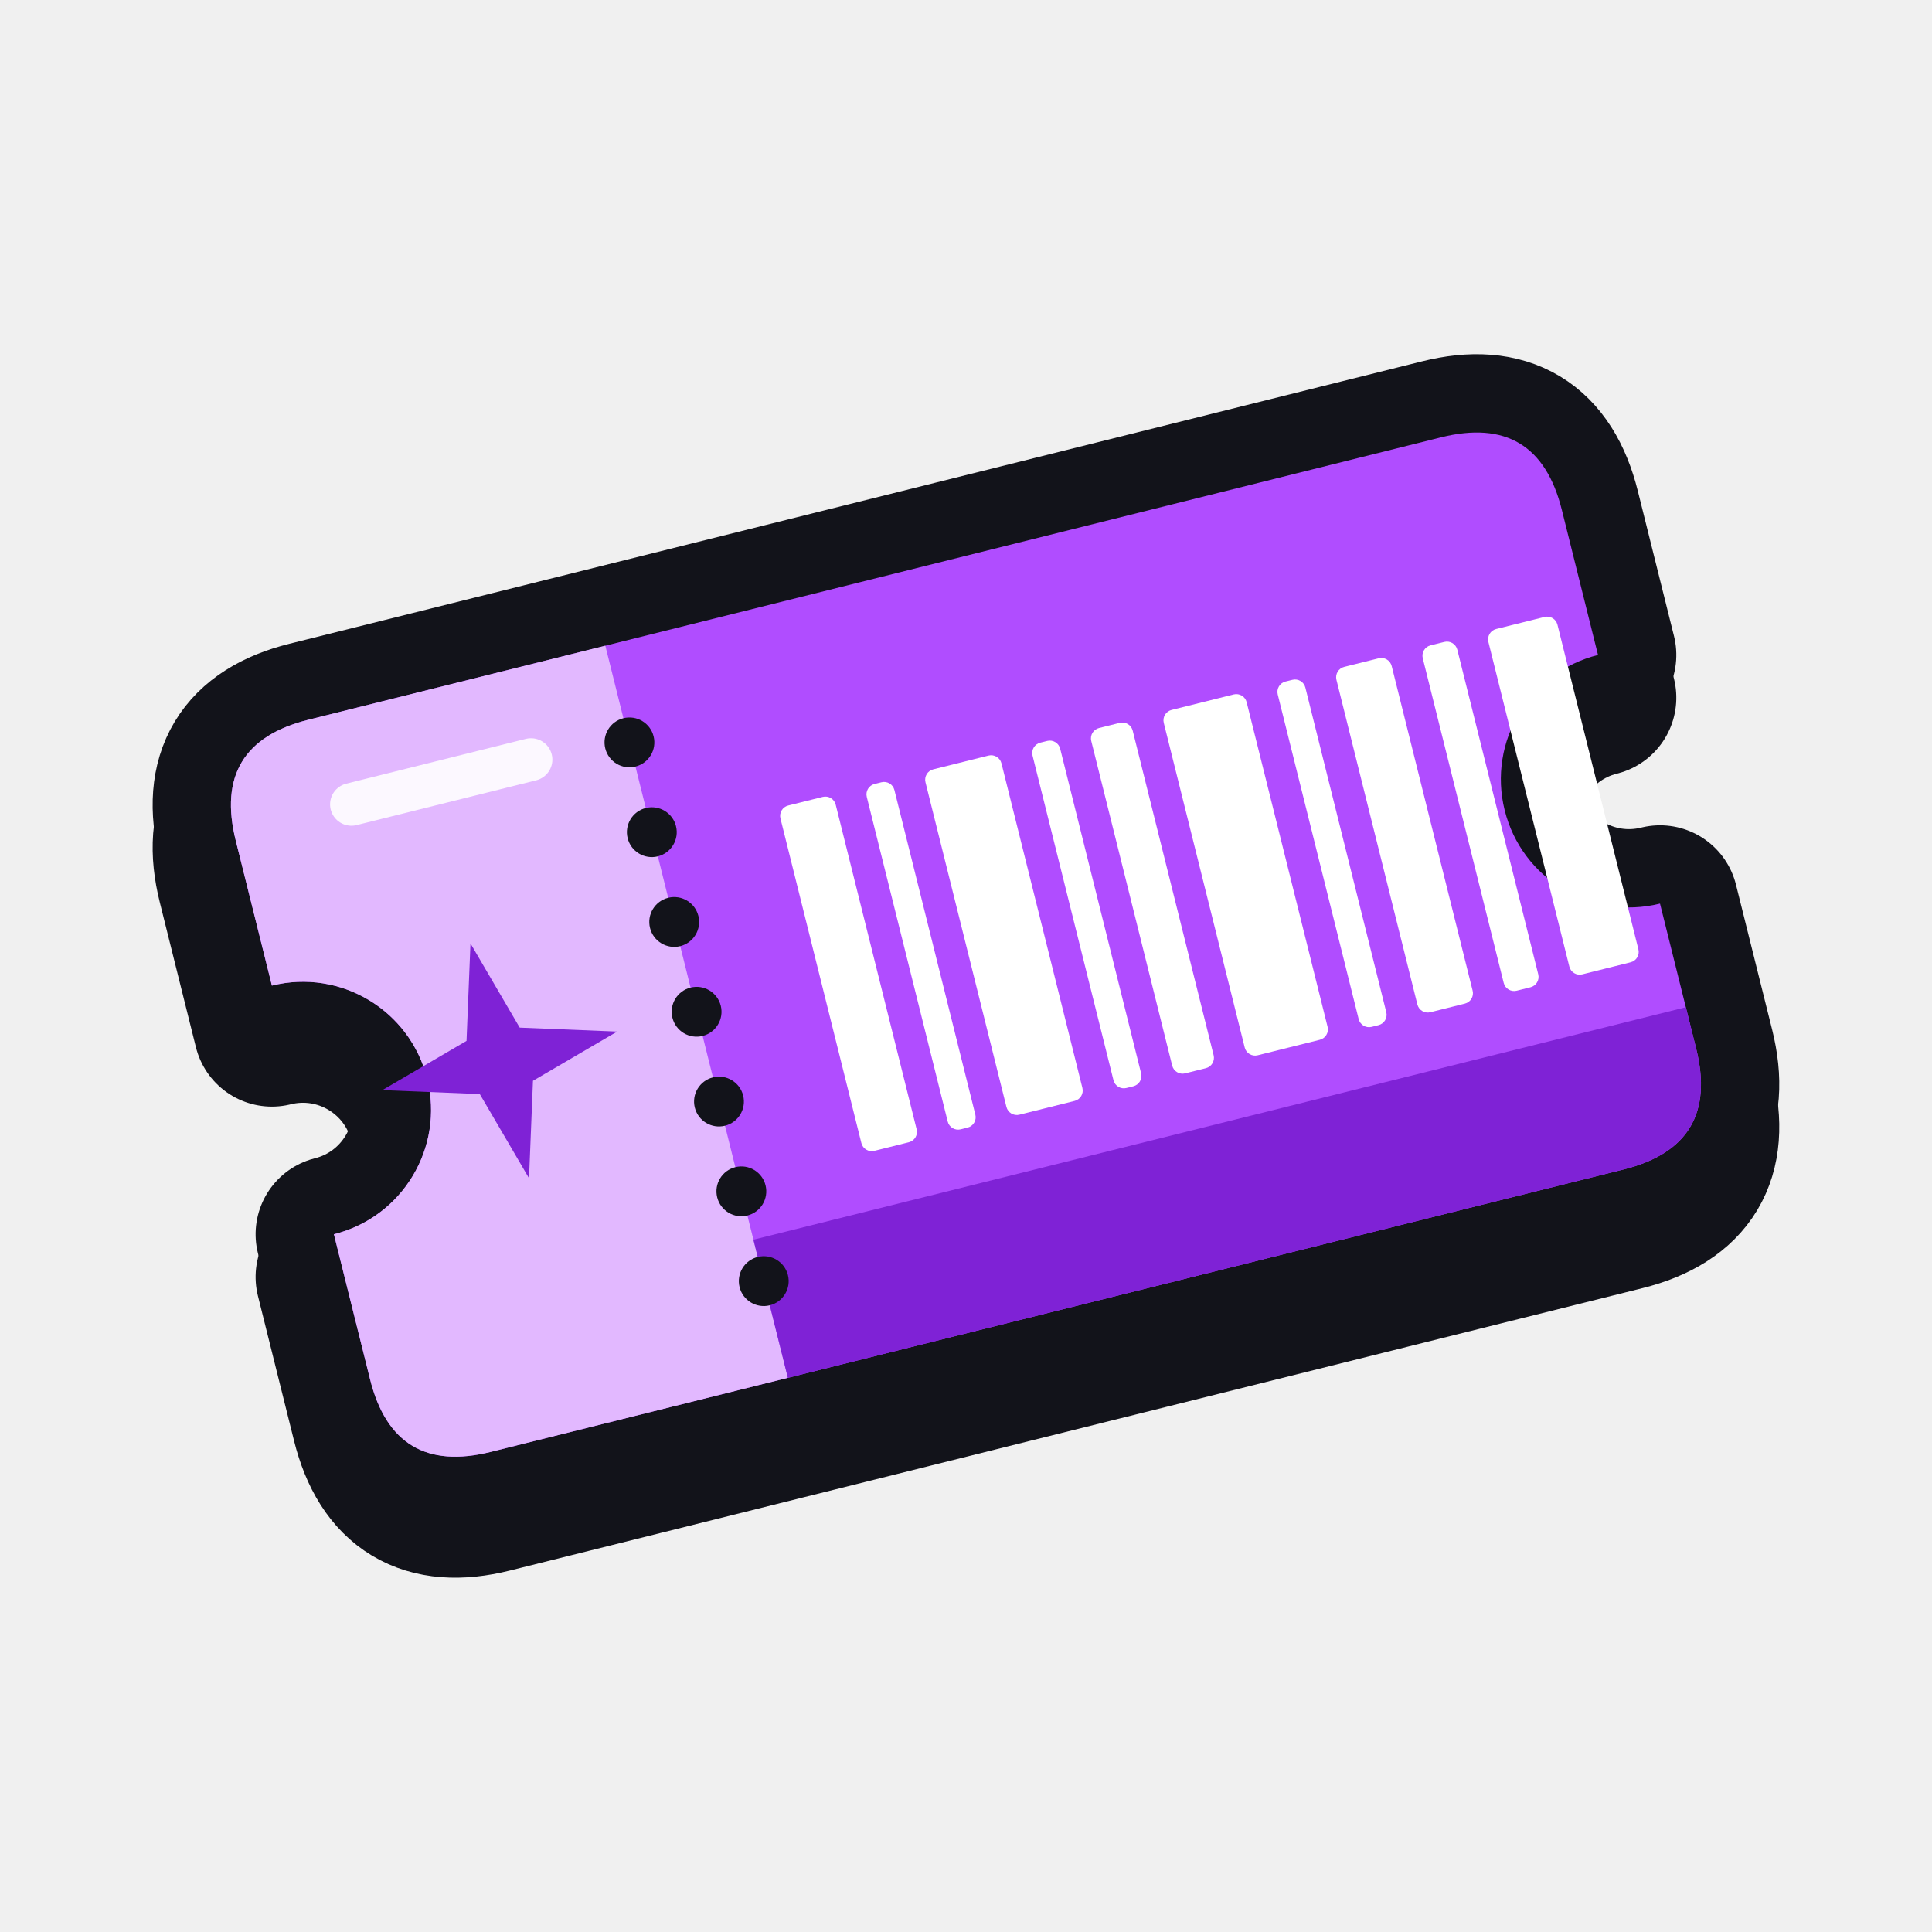
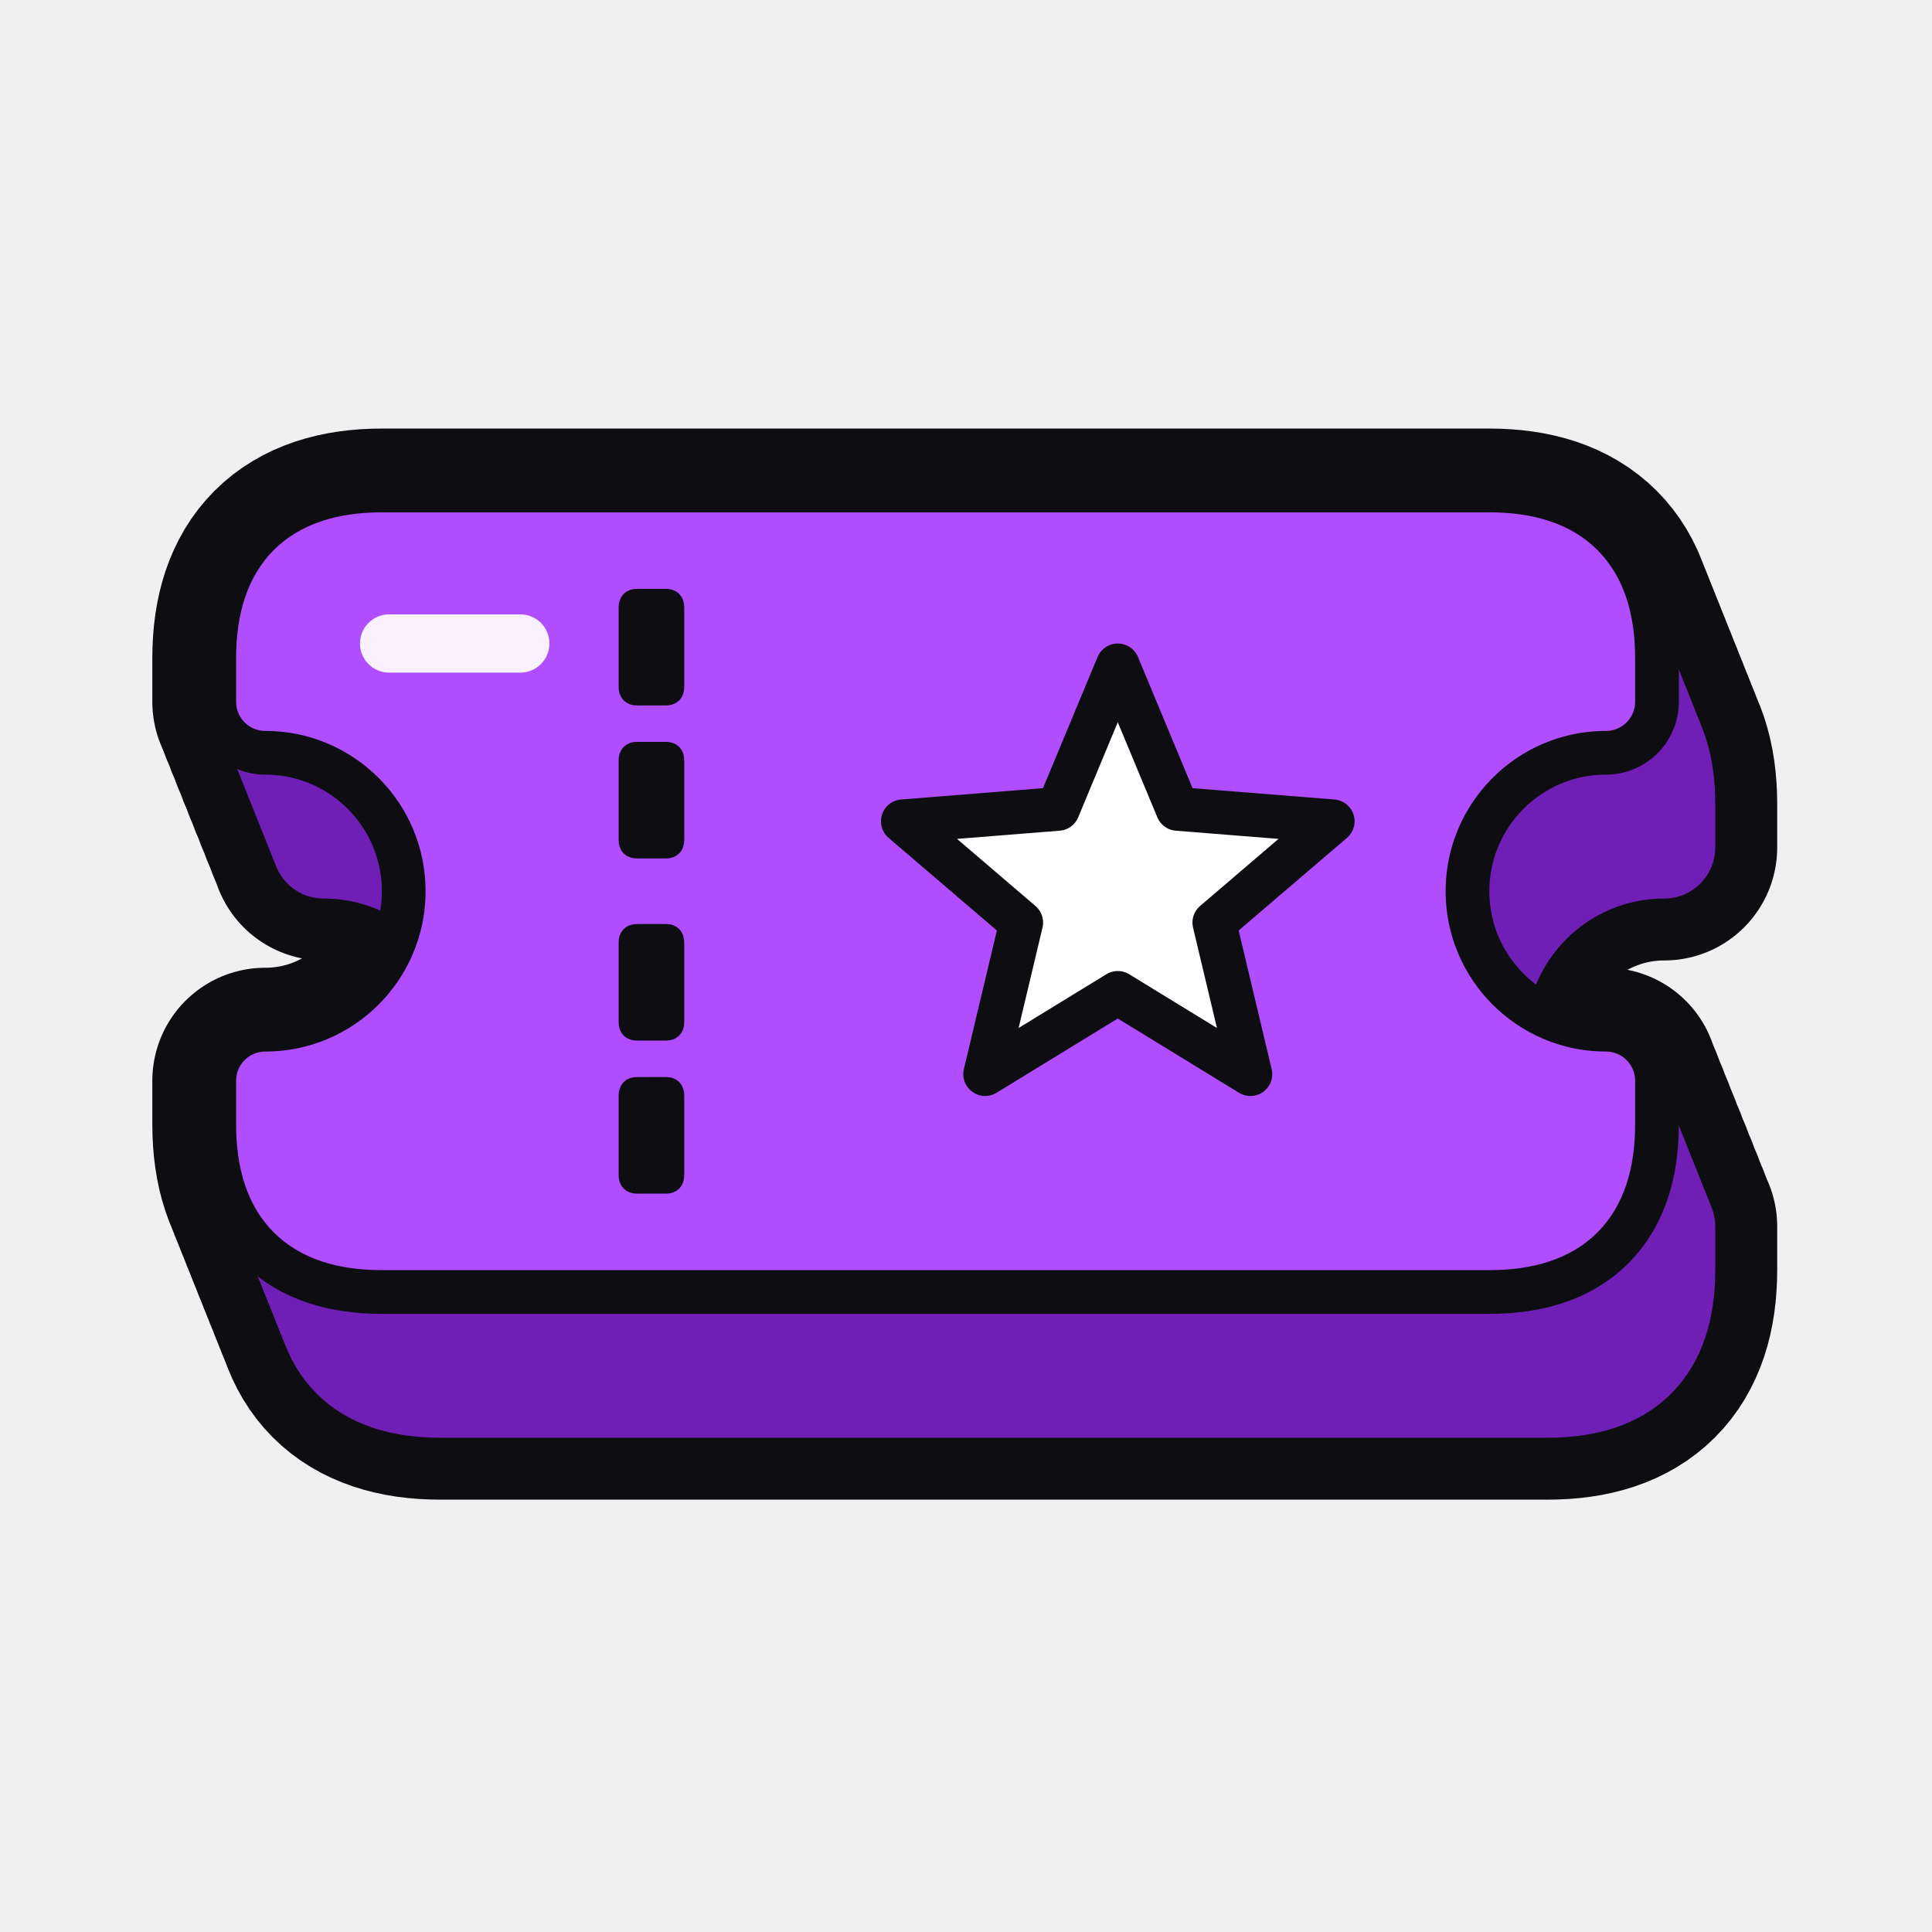
<svg xmlns="http://www.w3.org/2000/svg" viewBox="0 0 512 512" width="512" height="512">
-   <g id="fit" transform="translate(14.53 8.87) scale(0.9432)">
-     <g fill="#12131A" stroke="#12131A" stroke-width="44" stroke-linejoin="round" transform="rotate(-14 256 256)">
-       <g transform="rotate(14 256 256) translate(0 12) rotate(-14 256 256)">
-         <path d="M92 150 H420 Q448 150 448 178 V220 A36 36 0 0 0 448 292 V334 Q448 362 420 362 H92 Q64 362 64 334 V292 A36 36 0 0 0 64 220 V178 Q64 150 92 150 Z" />
+   <g id="fit" transform="translate(-68.93 -80.69) scale(1.2378)">
+     <g transform="translate(256 256) scale(0.78) translate(-256 -256)">
+       <g transform="translate(0.0 0)">
+         <path d="M104 160 H408 Q440 160 440 192 V204 A52 52 0 0 0 440 308 V320 Q440 352 408 352 H104 Q72 352 72 320 V308 A52 52 0 0 0 72 204 V192 Q72 160 104 160 Z" fill="#0E0E12" fill-rule="nonzero" stroke="#0E0E12" stroke-width="62" stroke-linejoin="round" />
      </g>
-       <path d="M92 150 H420 Q448 150 448 178 V220 A36 36 0 0 0 448 292 V334 Q448 362 420 362 H92 Q64 362 64 334 V292 A36 36 0 0 0 64 220 V178 Q64 150 92 150 Z" />
-     </g>
-     <g fill="#12131A" stroke="#12131A" stroke-width="44" stroke-linejoin="round" stroke-linecap="round">
-       <g transform="translate(0 12)" />
-     </g>
-     <defs>
-       <clipPath id="tk">
-         <path d="M92 150 H420 Q448 150 448 178 V220 A36 36 0 0 0 448 292 V334 Q448 362 420 362 H92 Q64 362 64 334 V292 A36 36 0 0 0 64 220 V178 Q64 150 92 150 Z" />
-       </clipPath>
-     </defs>
-     <g transform="rotate(-14 256 256)">
-       <path d="M92 150 H420 Q448 150 448 178 V220 A36 36 0 0 0 448 292 V334 Q448 362 420 362 H92 Q64 362 64 334 V292 A36 36 0 0 0 64 220 V178 Q64 150 92 150 Z" fill="#B04DFF" />
-       <g clip-path="url(#tk)">
-         <rect x="40" y="150" width="138" height="230" fill="#E2B8FF" />
-         <rect x="178" y="322" width="300" height="60" fill="#7F22D6" />
+       <g transform="translate(1.6 4)">
+         <path d="M104 160 H408 Q440 160 440 192 V204 A52 52 0 0 0 440 308 V320 Q440 352 408 352 H104 Q72 352 72 320 V308 A52 52 0 0 0 72 204 V192 Q72 160 104 160 Z" fill="#0E0E12" fill-rule="nonzero" stroke="#0E0E12" stroke-width="62" stroke-linejoin="round" />
      </g>
-       <circle cx="178" cy="178" r="7" fill="#12131A" />
-       <circle cx="178" cy="204" r="7" fill="#12131A" />
-       <circle cx="178" cy="230" r="7" fill="#12131A" />
-       <circle cx="178" cy="256" r="7" fill="#12131A" />
-       <circle cx="178" cy="282" r="7" fill="#12131A" />
-       <circle cx="178" cy="308" r="7" fill="#12131A" />
-       <circle cx="178" cy="334" r="7" fill="#12131A" />
-       <path d="M121.0 222.0 L128.7 248.3 L155.0 256.0 L128.7 263.7 L121.0 290.0 L113.3 263.7 L87.0 256.0 L113.3 248.3 Z" fill="#7F22D6" />
-       <rect x="214" y="206" width="16" height="100" rx="3" fill="#FFFFFF" />
-       <rect x="239" y="206" width="8" height="100" rx="3" fill="#FFFFFF" />
-       <rect x="256" y="206" width="22" height="100" rx="3" fill="#FFFFFF" />
-       <rect x="287" y="206" width="8" height="100" rx="3" fill="#FFFFFF" />
-       <rect x="304" y="206" width="12" height="100" rx="3" fill="#FFFFFF" />
-       <rect x="325" y="206" width="24" height="100" rx="3" fill="#FFFFFF" />
-       <rect x="358" y="206" width="8" height="100" rx="3" fill="#FFFFFF" />
-       <rect x="375" y="206" width="16" height="100" rx="3" fill="#FFFFFF" />
-       <rect x="400" y="206" width="10" height="100" rx="3" fill="#FFFFFF" />
-       <rect x="419" y="206" width="20" height="100" rx="3" fill="#FFFFFF" />
-       <path d="M98 176 H150" stroke="#FFFFFF" stroke-width="12" stroke-linecap="round" opacity="0.9" />
+       <g transform="translate(3.2 8)">
+         <path d="M104 160 H408 Q440 160 440 192 V204 A52 52 0 0 0 440 308 V320 Q440 352 408 352 H104 Q72 352 72 320 V308 A52 52 0 0 0 72 204 V192 Q72 160 104 160 Z" fill="#0E0E12" fill-rule="nonzero" stroke="#0E0E12" stroke-width="62" stroke-linejoin="round" />
+       </g>
+       <g transform="translate(4.8 12)">
+         <path d="M104 160 H408 Q440 160 440 192 V204 A52 52 0 0 0 440 308 V320 Q440 352 408 352 H104 Q72 352 72 320 V308 A52 52 0 0 0 72 204 V192 Q72 160 104 160 Z" fill="#0E0E12" fill-rule="nonzero" stroke="#0E0E12" stroke-width="62" stroke-linejoin="round" />
+       </g>
+       <g transform="translate(6.4 16)">
+         <path d="M104 160 H408 Q440 160 440 192 V204 A52 52 0 0 0 440 308 V320 Q440 352 408 352 H104 Q72 352 72 320 V308 A52 52 0 0 0 72 204 V192 Q72 160 104 160 Z" fill="#0E0E12" fill-rule="nonzero" stroke="#0E0E12" stroke-width="62" stroke-linejoin="round" />
+       </g>
+       <g transform="translate(8.0 20)">
+         <path d="M104 160 H408 Q440 160 440 192 V204 A52 52 0 0 0 440 308 V320 Q440 352 408 352 H104 Q72 352 72 320 V308 A52 52 0 0 0 72 204 V192 Q72 160 104 160 Z" fill="#0E0E12" fill-rule="nonzero" stroke="#0E0E12" stroke-width="62" stroke-linejoin="round" />
+       </g>
+       <g transform="translate(9.6 24)">
+         <path d="M104 160 H408 Q440 160 440 192 V204 A52 52 0 0 0 440 308 V320 Q440 352 408 352 H104 Q72 352 72 320 V308 A52 52 0 0 0 72 204 V192 Q72 160 104 160 Z" fill="#0E0E12" fill-rule="nonzero" stroke="#0E0E12" stroke-width="62" stroke-linejoin="round" />
+       </g>
+       <g transform="translate(11.2 28)">
+         <path d="M104 160 H408 Q440 160 440 192 V204 A52 52 0 0 0 440 308 V320 Q440 352 408 352 H104 Q72 352 72 320 V308 A52 52 0 0 0 72 204 V192 Q72 160 104 160 Z" fill="#0E0E12" fill-rule="nonzero" stroke="#0E0E12" stroke-width="62" stroke-linejoin="round" />
+       </g>
+       <g transform="translate(12.8 32)">
+         <path d="M104 160 H408 Q440 160 440 192 V204 A52 52 0 0 0 440 308 V320 Q440 352 408 352 H104 Q72 352 72 320 V308 A52 52 0 0 0 72 204 V192 Q72 160 104 160 Z" fill="#0E0E12" fill-rule="nonzero" stroke="#0E0E12" stroke-width="62" stroke-linejoin="round" />
+       </g>
+       <g transform="translate(14.4 36)">
+         <path d="M104 160 H408 Q440 160 440 192 V204 A52 52 0 0 0 440 308 V320 Q440 352 408 352 H104 Q72 352 72 320 V308 A52 52 0 0 0 72 204 V192 Q72 160 104 160 Z" fill="#0E0E12" fill-rule="nonzero" stroke="#0E0E12" stroke-width="62" stroke-linejoin="round" />
+       </g>
+       <g transform="translate(16.0 40)">
+         <path d="M104 160 H408 Q440 160 440 192 V204 A52 52 0 0 0 440 308 V320 Q440 352 408 352 H104 Q72 352 72 320 V308 A52 52 0 0 0 72 204 V192 Q72 160 104 160 Z" fill="#0E0E12" fill-rule="nonzero" stroke="#0E0E12" stroke-width="62" stroke-linejoin="round" />
+       </g>
+       <g transform="translate(16.0 40)">
+         <path d="M104 160 H408 Q440 160 440 192 V204 A52 52 0 0 0 440 308 V320 Q440 352 408 352 H104 Q72 352 72 320 V308 A52 52 0 0 0 72 204 V192 Q72 160 104 160 Z" fill="#6F1FB5" fill-rule="nonzero" stroke="#6F1FB5" stroke-width="28" stroke-linejoin="round" />
+       </g>
+       <g transform="translate(15.2 38)">
+         <path d="M104 160 H408 Q440 160 440 192 V204 A52 52 0 0 0 440 308 V320 Q440 352 408 352 H104 Q72 352 72 320 V308 A52 52 0 0 0 72 204 V192 Q72 160 104 160 Z" fill="#6F1FB5" fill-rule="nonzero" stroke="#6F1FB5" stroke-width="28" stroke-linejoin="round" />
+       </g>
+       <g transform="translate(14.4 36)">
+         <path d="M104 160 H408 Q440 160 440 192 V204 A52 52 0 0 0 440 308 V320 Q440 352 408 352 H104 Q72 352 72 320 V308 A52 52 0 0 0 72 204 V192 Q72 160 104 160 Z" fill="#6F1FB5" fill-rule="nonzero" stroke="#6F1FB5" stroke-width="28" stroke-linejoin="round" />
+       </g>
+       <g transform="translate(13.6 34)">
+         <path d="M104 160 H408 Q440 160 440 192 V204 A52 52 0 0 0 440 308 V320 Q440 352 408 352 H104 Q72 352 72 320 V308 A52 52 0 0 0 72 204 V192 Q72 160 104 160 Z" fill="#6F1FB5" fill-rule="nonzero" stroke="#6F1FB5" stroke-width="28" stroke-linejoin="round" />
+       </g>
+       <g transform="translate(12.8 32)">
+         <path d="M104 160 H408 Q440 160 440 192 V204 A52 52 0 0 0 440 308 V320 Q440 352 408 352 H104 Q72 352 72 320 V308 A52 52 0 0 0 72 204 V192 Q72 160 104 160 Z" fill="#6F1FB5" fill-rule="nonzero" stroke="#6F1FB5" stroke-width="28" stroke-linejoin="round" />
+       </g>
+       <g transform="translate(12.0 30)">
+         <path d="M104 160 H408 Q440 160 440 192 V204 A52 52 0 0 0 440 308 V320 Q440 352 408 352 H104 Q72 352 72 320 V308 A52 52 0 0 0 72 204 V192 Q72 160 104 160 Z" fill="#6F1FB5" fill-rule="nonzero" stroke="#6F1FB5" stroke-width="28" stroke-linejoin="round" />
+       </g>
+       <g transform="translate(11.2 28)">
+         <path d="M104 160 H408 Q440 160 440 192 V204 A52 52 0 0 0 440 308 V320 Q440 352 408 352 H104 Q72 352 72 320 V308 A52 52 0 0 0 72 204 V192 Q72 160 104 160 Z" fill="#6F1FB5" fill-rule="nonzero" stroke="#6F1FB5" stroke-width="28" stroke-linejoin="round" />
+       </g>
+       <g transform="translate(10.4 26)">
+         <path d="M104 160 H408 Q440 160 440 192 V204 A52 52 0 0 0 440 308 V320 Q440 352 408 352 H104 Q72 352 72 320 V308 A52 52 0 0 0 72 204 V192 Q72 160 104 160 Z" fill="#6F1FB5" fill-rule="nonzero" stroke="#6F1FB5" stroke-width="28" stroke-linejoin="round" />
+       </g>
+       <g transform="translate(9.6 24)">
+         <path d="M104 160 H408 Q440 160 440 192 V204 A52 52 0 0 0 440 308 V320 Q440 352 408 352 H104 Q72 352 72 320 V308 A52 52 0 0 0 72 204 V192 Q72 160 104 160 Z" fill="#6F1FB5" fill-rule="nonzero" stroke="#6F1FB5" stroke-width="28" stroke-linejoin="round" />
+       </g>
+       <g transform="translate(8.8 22)">
+         <path d="M104 160 H408 Q440 160 440 192 V204 A52 52 0 0 0 440 308 V320 Q440 352 408 352 H104 Q72 352 72 320 V308 A52 52 0 0 0 72 204 V192 Q72 160 104 160 Z" fill="#6F1FB5" fill-rule="nonzero" stroke="#6F1FB5" stroke-width="28" stroke-linejoin="round" />
+       </g>
+       <g transform="translate(8.0 20)">
+         <path d="M104 160 H408 Q440 160 440 192 V204 A52 52 0 0 0 440 308 V320 Q440 352 408 352 H104 Q72 352 72 320 V308 A52 52 0 0 0 72 204 V192 Q72 160 104 160 Z" fill="#6F1FB5" fill-rule="nonzero" stroke="#6F1FB5" stroke-width="28" stroke-linejoin="round" />
+       </g>
+       <g transform="translate(7.2 18)">
+         <path d="M104 160 H408 Q440 160 440 192 V204 A52 52 0 0 0 440 308 V320 Q440 352 408 352 H104 Q72 352 72 320 V308 A52 52 0 0 0 72 204 V192 Q72 160 104 160 Z" fill="#6F1FB5" fill-rule="nonzero" stroke="#6F1FB5" stroke-width="28" stroke-linejoin="round" />
+       </g>
+       <g transform="translate(6.4 16)">
+         <path d="M104 160 H408 Q440 160 440 192 V204 A52 52 0 0 0 440 308 V320 Q440 352 408 352 H104 Q72 352 72 320 V308 A52 52 0 0 0 72 204 V192 Q72 160 104 160 Z" fill="#6F1FB5" fill-rule="nonzero" stroke="#6F1FB5" stroke-width="28" stroke-linejoin="round" />
+       </g>
+       <g transform="translate(5.6 14)">
+         <path d="M104 160 H408 Q440 160 440 192 V204 A52 52 0 0 0 440 308 V320 Q440 352 408 352 H104 Q72 352 72 320 V308 A52 52 0 0 0 72 204 V192 Q72 160 104 160 Z" fill="#6F1FB5" fill-rule="nonzero" stroke="#6F1FB5" stroke-width="28" stroke-linejoin="round" />
+       </g>
+       <g transform="translate(4.8 12)">
+         <path d="M104 160 H408 Q440 160 440 192 V204 A52 52 0 0 0 440 308 V320 Q440 352 408 352 H104 Q72 352 72 320 V308 A52 52 0 0 0 72 204 V192 Q72 160 104 160 Z" fill="#6F1FB5" fill-rule="nonzero" stroke="#6F1FB5" stroke-width="28" stroke-linejoin="round" />
+       </g>
+       <g transform="translate(4.0 10)">
+         <path d="M104 160 H408 Q440 160 440 192 V204 A52 52 0 0 0 440 308 V320 Q440 352 408 352 H104 Q72 352 72 320 V308 A52 52 0 0 0 72 204 V192 Q72 160 104 160 Z" fill="#6F1FB5" fill-rule="nonzero" stroke="#6F1FB5" stroke-width="28" stroke-linejoin="round" />
+       </g>
+       <g transform="translate(3.2 8)">
+         <path d="M104 160 H408 Q440 160 440 192 V204 A52 52 0 0 0 440 308 V320 Q440 352 408 352 H104 Q72 352 72 320 V308 A52 52 0 0 0 72 204 V192 Q72 160 104 160 Z" fill="#6F1FB5" fill-rule="nonzero" stroke="#6F1FB5" stroke-width="28" stroke-linejoin="round" />
+       </g>
+       <g transform="translate(2.4 6)">
+         <path d="M104 160 H408 Q440 160 440 192 V204 A52 52 0 0 0 440 308 V320 Q440 352 408 352 H104 Q72 352 72 320 V308 A52 52 0 0 0 72 204 V192 Q72 160 104 160 Z" fill="#6F1FB5" fill-rule="nonzero" stroke="#6F1FB5" stroke-width="28" stroke-linejoin="round" />
+       </g>
+       <g transform="translate(1.6 4)">
+         <path d="M104 160 H408 Q440 160 440 192 V204 A52 52 0 0 0 440 308 V320 Q440 352 408 352 H104 Q72 352 72 320 V308 A52 52 0 0 0 72 204 V192 Q72 160 104 160 Z" fill="#6F1FB5" fill-rule="nonzero" stroke="#6F1FB5" stroke-width="28" stroke-linejoin="round" />
+       </g>
+       <g transform="translate(0.8 2)">
+         <path d="M104 160 H408 Q440 160 440 192 V204 A52 52 0 0 0 440 308 V320 Q440 352 408 352 H104 Q72 352 72 320 V308 A52 52 0 0 0 72 204 V192 Q72 160 104 160 Z" fill="#6F1FB5" fill-rule="nonzero" stroke="#6F1FB5" stroke-width="28" stroke-linejoin="round" />
+       </g>
+       <path d="M104 160 H408 Q440 160 440 192 V204 A52 52 0 0 0 440 308 V320 Q440 352 408 352 H104 Q72 352 72 320 V308 A52 52 0 0 0 72 204 V192 Q72 160 104 160 Z" fill="#0E0E12" fill-rule="nonzero" stroke="#0E0E12" stroke-width="40" stroke-linejoin="round" />
+       <path d="M104 160 H408 Q440 160 440 192 V204 A52 52 0 0 0 440 308 V320 Q440 352 408 352 H104 Q72 352 72 320 V308 A52 52 0 0 0 72 204 V192 Q72 160 104 160 Z" fill="#B04DFF" fill-rule="nonzero" stroke="#B04DFF" stroke-width="16" stroke-linejoin="round" />
+       <path d="M174 176 H182 Q184 176 184 178 V200 Q184 202 182 202 H174 Q172 202 172 200 V178 Q172 176 174 176 Z" fill="#0E0E12" stroke="#0E0E12" stroke-width="6" stroke-linejoin="round" />
+       <path d="M174 218 H182 Q184 218 184 220 V242 Q184 244 182 244 H174 Q172 244 172 242 V220 Q172 218 174 218 Z" fill="#0E0E12" stroke="#0E0E12" stroke-width="6" stroke-linejoin="round" />
+       <path d="M174 268 H182 Q184 268 184 270 V292 Q184 294 182 294 H174 Q172 294 172 292 V270 Q172 268 174 268 Z" fill="#0E0E12" stroke="#0E0E12" stroke-width="6" stroke-linejoin="round" />
+       <path d="M174 310 H182 Q184 310 184 312 V334 Q184 336 182 336 H174 Q172 336 172 334 V312 Q172 310 174 310 Z" fill="#0E0E12" stroke="#0E0E12" stroke-width="6" stroke-linejoin="round" />
+       <path d="M306.0 194.0 L322.4 233.4 L365.0 236.8 L332.5 264.6 L342.4 306.2 L306.0 283.9 L269.6 306.2 L279.5 264.6 L247.0 236.8 L289.6 233.4 Z" fill="#FFFFFF" stroke="#0E0E12" stroke-width="12" stroke-linejoin="round" />
+       <rect x="98" y="180" width="52" height="16" rx="8.0" fill="#FFFFFF" opacity="0.92" />
    </g>
  </g>
</svg>
